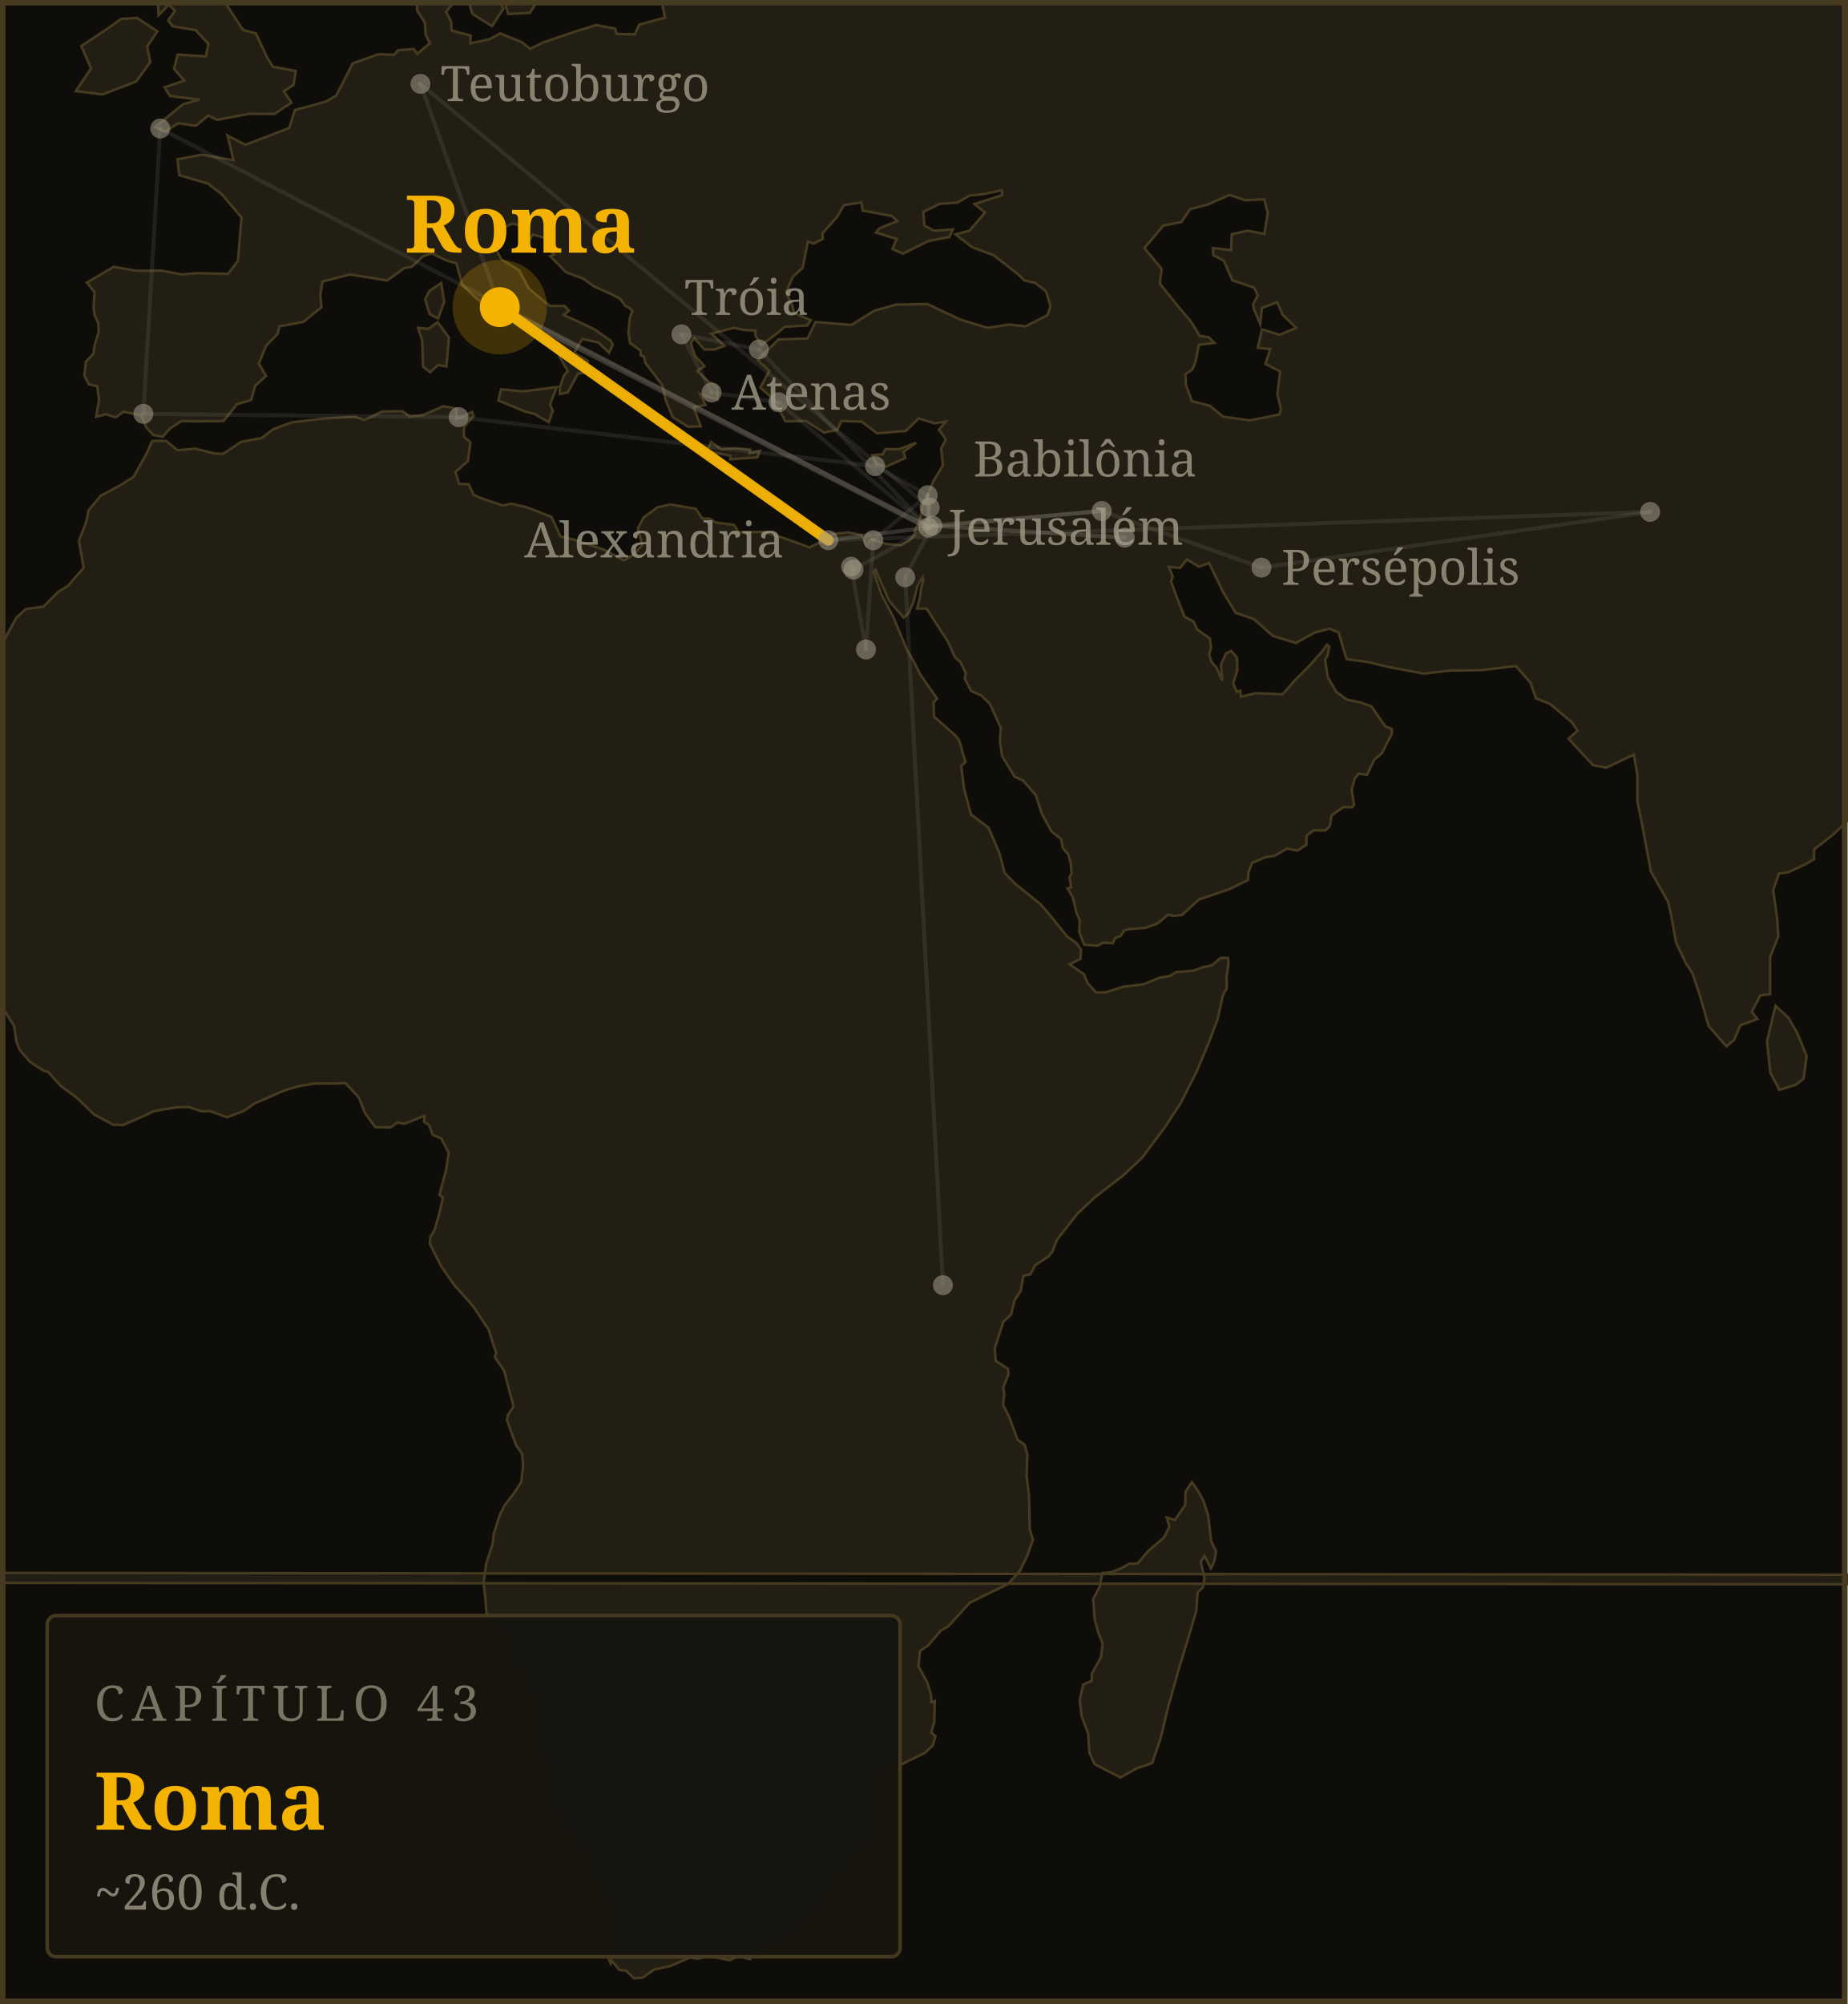
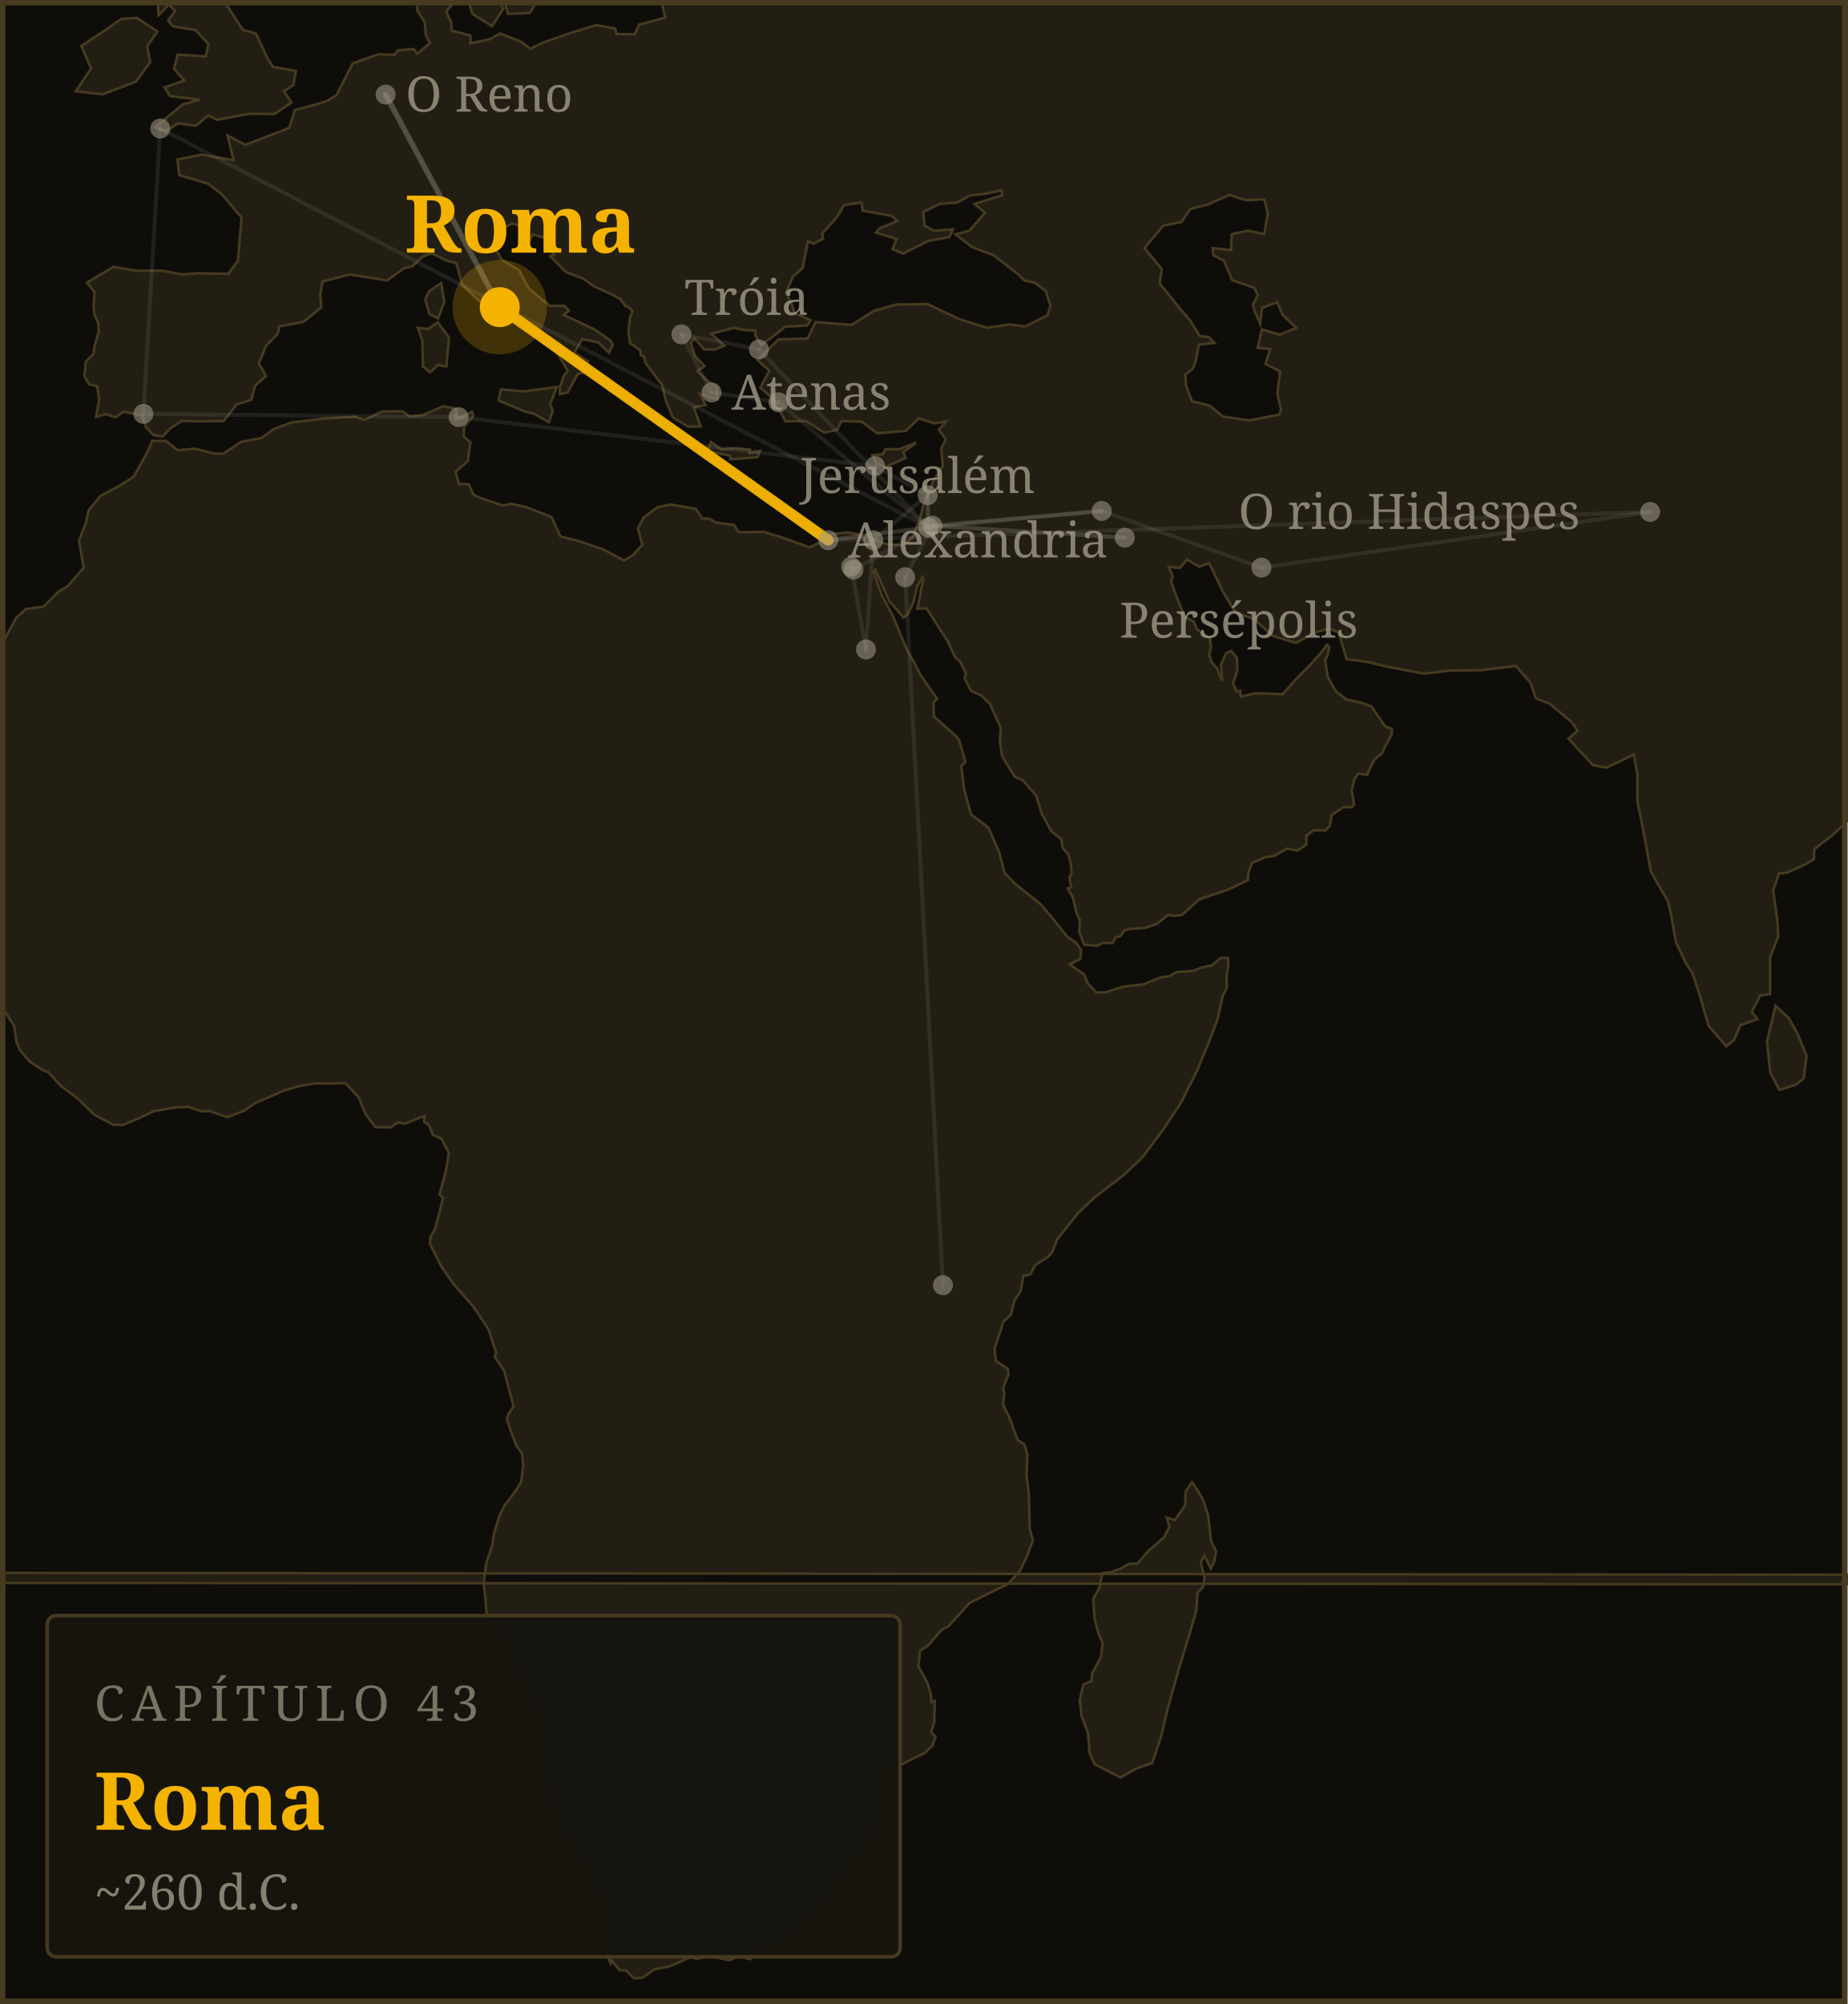
<svg xmlns="http://www.w3.org/2000/svg" viewBox="0 0 1018 1104" width="100%" role="img" aria-label="Mapa da caminhada da família até o capítulo 43">
  <rect width="1018" height="1104" fill="#0e0d0a" />
  <path d="M0.0 872.0L1018.4 872.8L1018.4 867.5L-0.0 866.5Z M665.7 834.7L667.4 849.1L670.1 854.7L669.0 860.5L667.2 864.0L663.7 857.0L661.7 860.5L663.7 869.4L662.8 874.5L659.9 877.3L659.2 887.4L655.1 901.4L650.0 918.0L643.6 940.7L639.6 957.4L634.9 971.3L626.5 974.1L617.4 979.2L611.4 976.1L603.2 971.9L600.3 965.5L599.6 954.9L596.0 945.3L595.0 936.7L596.9 928.0L601.6 926.0L601.7 922.0L606.7 912.9L607.6 905.2L605.2 899.5L603.2 892.0L602.4 880.9L606.0 874.2L607.4 866.6L612.6 866.1L618.4 863.7L622.2 861.5L626.8 861.4L632.7 854.5L641.3 847.1L644.4 841.1L642.9 836.0L647.4 837.4L653.1 829.1L653.3 821.8L656.8 816.5L660.3 821.6L663.1 826.7L665.7 834.7Z M989.5 597.6L980.5 600.4L975.5 590.8L973.7 573.6L978.4 554.1L985.6 560.8L990.4 569.2L995.5 581.7L993.9 594.2L989.5 597.6Z M504.8 243.9L497.8 249.0L498.6 251.3L498.9 252.3L488.2 257.1L483.1 255.6L480.7 250.8L485.7 250.3L486.4 250.3L487.9 247.4L495.4 247.5L504.8 243.9Z M391.8 243.5L397.5 247.6L405.6 246.9L413.3 247.7L413.0 249.8L418.7 248.4L417.4 251.9L402.4 253.0L402.5 251.0L389.9 248.6L391.8 243.5Z M306.8 213.2L303.1 222.7L304.6 226.4L302.4 232.6L294.5 228.0L289.2 226.7L274.7 220.6L276.1 214.5L288.3 215.6L298.9 214.3L306.8 213.2Z M241.2 177.5L247.4 186.0L246.0 201.9L241.3 201.1L237.0 205.1L233.1 201.9L232.7 187.5L230.3 180.6L236.0 181.2L241.2 177.5Z M244.8 166.2L241.4 175.4L236.7 173.0L234.3 164.9L236.4 160.5L243.1 155.9L244.8 166.2Z M75.0 44.9L56.5 52.0L41.8 50.2L50.2 37.6L44.8 25.4L58.9 16.0L66.8 10.4L75.5 9.9L86.7 17.3L81.1 25.6L82.8 34.2L75.0 44.9Z M277.4 4.7L271.1 14.4L260.3 7.6L258.8 2.6L268.9 0.0L274.8 0.0L277.4 4.7Z M113.4 0.0L113.1 0.3L123.8 1.1L133.9 16.5L141.0 18.4L147.4 32.1L150.4 36.8L163.0 39.1L161.7 46.8L156.4 50.3L160.6 56.5L151.2 62.8L137.3 62.7L119.6 66.0L114.8 63.6L107.9 69.3L98.3 67.9L91.0 72.5L85.5 70.1L100.7 57.5L110.0 54.9L93.7 52.9L90.7 48.1L101.6 44.4L95.9 37.9L97.9 30.1L113.4 31.1L114.9 24.2L107.8 16.6L95.2 14.5L92.7 11.3L96.5 5.9L93.0 2.6L87.4 8.3L87.0 0.0Z M1018.4 0.0L1018.4 451.6L1017.8 452.4L1010.0 459.9L999.7 467.8L999.6 473.3L994.5 476.3L985.1 480.6L980.3 481.2L977.1 490.4L979.3 506.0L979.9 515.9L975.4 527.3L975.4 547.7L970.0 548.3L965.3 557.4L968.4 561.4L959.0 564.8L955.5 573.0L951.3 576.4L941.5 565.2L936.7 548.4L932.7 536.3L929.0 530.6L923.5 519.1L920.9 504.1L919.1 496.6L909.7 480.1L905.4 456.9L902.3 441.5L902.3 427.0L900.3 415.7L885.2 422.9L877.8 421.5L864.3 406.9L869.3 402.6L866.2 397.9L854.0 387.7L846.4 384.7L843.3 376.0L835.3 366.9L816.1 369.2L799.2 369.4L784.6 371.1L765.0 367.4L753.7 364.7L742.0 363.1L737.6 348.4L732.6 346.3L724.6 348.4L714.1 354.2L701.4 350.3L690.9 341.0L680.9 337.6L674.0 326.2L666.3 310.2L660.7 312.2L654.1 308.2L650.2 312.9L644.1 312.3L646.2 317.6L645.3 320.3L648.6 329.4L652.7 339.7L657.8 342.5L659.6 346.7L666.7 351.7L667.3 356.7L666.3 360.7L667.6 364.7L670.6 368.1L672.0 372.0L673.5 374.9L672.8 366.2L675.6 359.9L678.5 358.6L681.6 362.4L681.8 369.4L679.5 376.5L681.5 381.1L683.4 380.5L683.8 383.8L691.9 381.9L700.5 382.2L706.8 382.5L713.9 374.4L721.6 366.7L728.2 359.3L731.2 355.2L732.5 356.3L731.5 361.2L730.2 363.4L731.6 372.9L736.3 381.1L742.1 385.4L749.7 387.0L755.8 389.2L760.5 396.1L763.3 400.1L767.0 401.6L767.0 404.3L763.2 411.4L761.6 414.8L757.2 418.6L753.3 426.8L748.6 426.2L746.4 429.1L744.8 435.2L746.1 443.2L745.1 444.7L740.3 444.6L733.8 449.1L732.8 455.0L730.4 457.5L723.9 457.4L719.9 460.4L719.9 465.3L714.9 468.6L709.2 467.5L702.2 471.5L697.4 472.2L689.9 475.4L687.9 480.7L687.7 484.8L677.3 489.9L660.7 495.5L651.4 504.0L646.8 504.6L643.7 503.9L637.6 508.9L631.0 511.2L622.3 511.8L619.6 512.5L617.4 515.7L614.6 516.6L613.1 519.6L607.9 519.3L604.6 521.0L597.4 520.4L594.7 513.3L595.0 506.8L593.3 503.3L591.2 494.4L588.3 489.4L590.3 488.9L589.3 483.4L590.5 481.1L590.1 475.8L588.7 470.7L585.6 467.1L584.8 462.3L579.4 458.0L573.9 447.9L570.9 438.2L563.7 429.9L559.1 427.9L552.2 416.5L551.0 408.2L551.5 401.0L545.5 387.7L540.7 383.1L535.1 380.6L531.6 373.7L532.2 371.0L529.3 364.8L526.3 362.1L522.2 353.2L515.9 343.5L510.6 335.2L505.4 335.3L507.0 328.7L507.5 324.5L508.8 319.7L508.4 318.0L505.5 322.8L503.3 331.9L500.4 338.1L498.0 340.2L494.5 336.3L489.9 331.0L482.4 313.8L481.4 314.9L485.7 327.5L492.1 339.6L499.9 358.3L503.7 364.8L507.1 371.6L516.4 384.9L514.4 387.0L514.7 394.8L526.8 405.5L528.6 408.0L532.0 419.8L529.7 421.9L531.2 434.3L535.0 448.6L539.0 451.6L544.7 456.0L550.7 469.9L553.6 480.9L559.3 486.8L573.4 498.1L579.2 504.9L584.8 511.9L588.1 516.0L593.2 519.6L595.7 523.3L595.3 528.3L589.4 531.2L593.9 534.4L597.3 536.7L599.3 541.6L604.0 546.7L609.1 546.7L618.9 543.6L630.2 542.2L639.4 538.5L644.6 537.7L648.3 535.5L654.2 535.1L657.5 534.8L662.3 533.0L667.8 531.8L672.7 527.7L676.7 527.7L676.9 531.0L675.9 538.0L676.0 544.3L673.8 548.6L670.9 561.6L665.8 575.0L659.4 590.3L650.5 607.9L641.6 621.4L629.4 637.7L619.0 647.5L603.5 659.4L593.8 668.5L582.4 683.0L580.0 689.4L577.7 692.2L570.4 697.0L567.8 702.0L563.9 702.9L562.4 711.3L559.1 716.2L557.1 724.2L552.9 728.1L548.1 742.9L548.7 749.7L555.4 754.1L555.7 757.2L552.8 764.4L553.4 768.1L552.7 773.8L556.4 781.3L560.7 793.2L564.5 795.8L566.1 801.2L565.7 813.1L567.0 823.7L567.4 842.4L569.2 848.3L566.1 856.9L562.1 865.2L555.5 872.6L546.0 877.2L534.3 883.0L522.6 895.9L518.6 898.1L511.3 906.6L507.0 909.4L506.1 918.0L511.1 927.1L513.1 934.1L513.2 937.7L515.1 937.1L514.8 948.8L513.1 954.4L515.5 956.5L514.0 961.5L509.6 965.7L501.1 969.8L488.6 976.3L484.0 980.7L484.9 985.8L487.6 986.6L486.7 992.9L484.1 1001.6L482.9 1011.6L480.2 1017.0L473.1 1023.1L471.0 1024.8L466.6 1030.9L463.7 1037.1L457.8 1045.7L446.1 1058.1L438.8 1065.3L430.9 1070.7L420.0 1075.4L414.8 1076.0L413.4 1079.3L407.1 1077.6L401.9 1079.9L390.7 1077.5L384.4 1079.0L380.1 1078.4L369.4 1083.1L360.5 1085.0L354.1 1089.5L349.3 1089.8L345.0 1085.6L341.4 1085.3L337.0 1080.0L336.5 1081.6L335.1 1078.4L335.2 1071.4L331.8 1063.3L335.1 1061.1L334.9 1051.9L328.0 1040.7L322.8 1030.5L322.8 1030.5L315.4 1014.9L307.6 1005.9L303.6 997.1L301.3 985.4L298.7 976.7L295.2 958.2L295.0 943.9L293.7 937.3L289.6 932.4L284.2 922.5L278.8 908.1L276.5 900.5L268.1 888.8L267.4 879.6L266.5 872.1L267.9 861.5L271.5 850.5L272.0 845.4L275.4 834.6L277.9 829.6L283.8 821.8L287.2 816.5L288.3 807.6L287.7 800.8L284.6 796.5L281.8 789.2L279.3 782.0L279.9 779.5L283.0 774.7L279.9 763.2L277.8 755.1L272.6 747.5L273.5 745.2L272.1 741.5L269.3 732.5L260.8 719.7L250.1 707.6L243.2 697.7L236.9 685.3L237.2 681.4L239.5 677.5L242.0 668.8L244.1 659.9L242.2 658.1L245.8 644.6L247.3 635.1L243.2 627.2L238.5 625.2L236.4 619.8L233.7 618.0L233.8 614.7L223.0 619.1L219.1 618.4L215.1 621.1L206.8 620.9L201.2 613.3L197.8 604.7L190.4 596.7L182.6 596.9L173.5 596.9L164.9 598.3L156.5 600.8L140.2 607.9L134.4 612.0L125.1 615.5L115.8 612.1L111.1 612.2L103.8 609.8L97.2 610.0L84.9 612.1L77.6 615.5L67.4 619.9L65.3 619.6L62.6 619.7L51.9 614.0L42.5 604.9L33.6 598.3L26.6 590.6L23.8 589.7L16.3 584.8L10.9 578.4L9.1 574.0L7.8 565.2L3.3 558.1L0.0 554.3L0.0 354.0L2.3 352.6L9.0 340.3L14.3 335.5L24.0 334.2L32.2 326.0L37.4 322.8L46.1 312.8L43.5 297.9L47.5 287.6L48.8 281.2L55.5 273.1L65.9 267.6L73.6 262.7L80.6 250.2L83.9 242.9L91.5 242.9L97.8 248.0L107.6 247.2L118.4 249.9L123.0 250.0L132.9 243.4L144.2 241.3L150.7 236.4L160.7 232.7L178.4 230.6L195.5 229.6L200.8 231.4L210.6 226.7L221.7 226.6L225.9 229.4L233.0 228.7L244.3 223.8L251.6 225.2L251.3 231.3L260.1 226.9L260.9 229.2L255.7 235.1L255.6 240.6L259.2 243.6L257.8 254.0L251.0 260.0L253.0 266.6L258.3 266.8L260.9 272.5L264.9 274.4L277.1 278.5L281.5 277.5L290.1 279.4L303.9 284.8L308.8 295.5L318.1 297.8L332.8 302.8L343.8 308.8L348.9 305.7L353.9 300.2L351.5 291.0L354.7 285.1L362.2 279.5L369.4 277.9L383.4 280.3L387.0 285.7L390.9 285.7L394.2 287.8L404.5 289.2L407.0 293.2L420.8 293.0L430.9 296.1L441.1 299.7L446.0 301.6L454.0 297.7L458.2 294.3L467.4 293.3L474.8 294.8L477.6 300.8L480.1 296.9L488.4 299.7L496.5 300.4L501.6 297.4L504.6 293.4L503.9 292.7L506.7 287.1L508.8 278.1L510.2 275.0L510.5 274.9L514.3 265.1L519.4 256.7L519.6 256.3L518.6 247.1L521.2 242.1L517.4 236.7L521.3 232.2L515.0 233.2L506.2 230.5L499.1 237.4L483.3 238.7L474.9 232.3L463.7 231.9L461.3 236.8L454.1 238.3L444.1 231.9L432.8 232.1L426.6 220.2L419.0 213.5L424.0 204.2L417.5 198.4L429.0 187.0L445.0 186.5L449.4 177.4L469.2 179.0L481.7 171.2L493.8 167.8L511.0 167.5L529.1 176.0L544.0 180.6L556.1 178.8L565.1 179.8L577.3 173.6L578.9 168.5L576.3 160.3L570.3 155.8L564.5 154.5L560.7 150.8L547.5 140.6L535.6 136.1L526.6 129.1L534.2 127.1L542.8 117.1L537.0 112.4L552.3 107.5L552.0 104.8L542.7 106.8L534.4 107.7L527.5 111.6L517.8 112.3L508.8 116.7L509.4 124.2L514.5 127.1L525.1 126.4L523.1 130.6L511.7 132.7L497.6 139.7L491.8 137.2L494.1 131.6L482.7 128.1L484.6 125.8L494.5 121.8L491.5 119.0L475.4 116.0L474.7 111.5L465.1 113.0L461.2 119.6L453.2 128.5L453.4 131.6L448.3 134.2L445.2 133.0L442.3 147.5L436.9 152.5L433.1 161.1L436.4 167.9L437.7 172.5L446.8 176.4L444.8 179.3L432.5 180.0L428.1 183.7L419.4 190.2L416.2 184.6L416.3 182.1L409.9 181.8L404.5 180.6L391.9 183.8L399.1 190.5L393.9 192.5L388.1 192.5L382.6 186.3L380.6 188.9L383.0 196.1L388.2 201.7L384.2 204.4L390.0 209.9L395.2 213.4L395.3 220.1L385.7 217.0L388.8 223.1L382.2 224.3L386.1 234.9L379.2 235.1L370.7 229.8L366.8 220.3L365.0 212.3L360.9 206.8L355.6 199.9L354.9 196.5L353.1 195.7L352.9 193.0L347.2 189.0L346.3 183.3L347.1 175.1L348.5 171.4L346.8 169.5L344.6 168.5L341.7 164.6L337.2 162.2L327.4 157.8L321.4 153.5L311.9 149.9L303.2 141.1L305.3 140.2L300.5 135.1L300.4 131.1L293.7 129.2L290.5 134.4L287.4 130.3L287.6 126.2L288.0 126.0L290.3 124.9L282.1 123.2L273.6 127.4L274.2 133.4L272.9 136.8L276.3 142.9L286.1 149.0L291.3 158.9L302.9 168.5L311.0 168.5L313.5 171.1L310.6 173.5L319.9 177.8L327.6 181.5L336.5 187.7L337.6 190.0L335.6 194.3L329.8 188.7L320.8 186.7L316.4 194.4L323.9 198.9L322.7 205.2L318.4 205.9L312.8 216.2L308.5 217.1L308.5 213.4L310.7 207.0L312.9 204.4L308.9 197.5L305.7 191.4L301.4 189.9L298.3 184.7L291.6 182.6L287.1 177.7L279.4 177.0L271.3 171.5L261.8 163.7L254.7 156.8L251.5 145.0L246.3 143.6L237.9 139.6L233.1 141.2L227.1 146.8L222.8 147.7L213.3 154.5L192.8 151.2L177.7 155.1L176.5 162.3L177.1 169.3L167.2 177.3L153.9 179.8L153.0 183.9L146.6 190.5L142.6 200.3L146.6 207.1L140.6 212.5L138.4 220.3L130.5 222.7L123.2 231.9L110.0 232.1L100.1 231.9L93.6 236.1L89.6 240.6L84.5 239.6L80.7 235.6L77.7 228.7L68.0 226.8L63.8 229.9L58.4 228.2L53.0 229.6L54.6 220.2L53.6 212.8L49.0 211.7L46.5 207.1L47.3 199.3L51.5 194.9L52.2 190.1L54.4 182.9L54.1 177.8L52.1 173.5L51.6 169.4L52.1 160.9L47.9 155.7L62.6 147.0L75.3 149.2L89.2 149.1L100.3 151.2L108.9 150.5L125.7 150.9L131.1 143.7L133.1 119.8L122.4 107.2L114.7 101.2L98.8 96.5L97.8 87.8L111.2 85.2L128.7 88.3L125.4 74.7L135.2 79.8L159.4 70.5L162.5 60.6L171.6 58.2L179.9 55.8L185.3 52.6L194.4 34.9L208.6 29.9L217.3 30.2L219.3 27.7L228.0 27.0L229.9 29.7L236.9 23.8L234.6 19.2L234.1 12.4L229.9 5.8L229.7 0.0L251.3 0.0L245.8 6.4L248.6 12.2L248.8 16.8L259.3 19.6L259.2 23.9L269.8 21.6L275.6 18.4L287.3 23.1L292.2 26.9L299.3 23.4L315.6 17.8L328.6 13.8L339.0 15.8L339.8 18.7L349.8 18.9L352.2 13.6L366.5 9.7L364.4 0.0L296.4 0.0L292.0 7.1L280.0 7.7L277.8 0.0Z M655.9 176.6L661.1 185.1L666.0 185.7L669.2 188.9L660.6 189.9L658.8 199.2L657.1 203.4L653.2 206.2L653.5 212.2L656.8 221.0L666.6 223.5L673.9 229.5L688.6 231.6L704.9 228.4L705.9 225.6L703.9 217.1L705.4 204.6L697.3 200.5L700.0 192.3L693.1 191.6L695.4 181.5L705.2 184.4L714.3 180.6L706.8 173.4L703.8 166.5L695.4 169.6L694.4 178.4L691.1 170.6L690.5 167.7L693.1 162.7L691.1 158.5L679.1 154.4L674.4 143.6L668.6 140.6L668.3 136.7L678.4 137.8L678.8 129.0L687.6 127.1L696.7 128.9L698.6 117.2L696.7 109.8L686.3 110.3L677.5 107.4L665.5 112.7L655.8 115.2L651.0 122.3L641.0 124.3L630.6 136.7L640.1 148.1L639.1 156.2L650.4 170.3L655.9 176.6Z" fill="#221e14" stroke="#463a20" stroke-width="1.4" />
  <path d="M519.6 708.0L498.8 318.0" fill="none" stroke="#a39b88" stroke-width="2.2" stroke-linecap="round" opacity="0.14" />
  <path d="M498.8 318.0L513.8 289.6" fill="none" stroke="#a39b88" stroke-width="2.2" stroke-linecap="round" opacity="0.14" />
  <path d="M513.8 289.6L619.8 296.2" fill="none" stroke="#a39b88" stroke-width="2.2" stroke-linecap="round" opacity="0.14" />
  <path d="M619.8 296.2L513.8 289.6" fill="none" stroke="#a39b88" stroke-width="2.2" stroke-linecap="round" opacity="0.14" />
  <path d="M513.8 289.6L607.1 281.5" fill="none" stroke="#a39b88" stroke-width="2.2" stroke-linecap="round" opacity="0.14" />
  <path d="M607.1 281.5L513.8 289.6" fill="none" stroke="#a39b88" stroke-width="2.2" stroke-linecap="round" opacity="0.14" />
  <path d="M513.8 289.6L470.3 313.8" fill="none" stroke="#a39b88" stroke-width="2.2" stroke-linecap="round" opacity="0.14" />
  <path d="M470.3 313.8L469.0 312.2" fill="none" stroke="#a39b88" stroke-width="2.2" stroke-linecap="round" opacity="0.14" />
  <path d="M469.0 312.2L477.2 357.8" fill="none" stroke="#a39b88" stroke-width="2.2" stroke-linecap="round" opacity="0.14" />
  <path d="M477.2 357.8L481.2 297.6" fill="none" stroke="#a39b88" stroke-width="2.2" stroke-linecap="round" opacity="0.14" />
  <path d="M481.2 297.6L511.2 272.8" fill="none" stroke="#a39b88" stroke-width="2.2" stroke-linecap="round" opacity="0.14" />
  <path d="M511.2 272.8L482.2 256.8" fill="none" stroke="#a39b88" stroke-width="2.2" stroke-linecap="round" opacity="0.14" />
  <path d="M482.2 256.8L252.7 229.8" fill="none" stroke="#a39b88" stroke-width="2.2" stroke-linecap="round" opacity="0.14" />
  <path d="M252.7 229.8L79.0 228.0" fill="none" stroke="#a39b88" stroke-width="2.2" stroke-linecap="round" opacity="0.14" />
  <path d="M79.0 228.0L88.3 70.8" fill="none" stroke="#a39b88" stroke-width="2.2" stroke-linecap="round" opacity="0.14" />
  <path d="M88.3 70.8L511.5 290.6" fill="none" stroke="#a39b88" stroke-width="2.2" stroke-linecap="round" opacity="0.14" />
  <path d="M511.5 290.6L511.2 272.8" fill="none" stroke="#a39b88" stroke-width="2.2" stroke-linecap="round" opacity="0.14" />
  <path d="M511.2 272.8L511.5 290.6" fill="none" stroke="#a39b88" stroke-width="2.2" stroke-linecap="round" opacity="0.14" />
  <path d="M511.5 290.6L429.0 221.6" fill="none" stroke="#a39b88" stroke-width="2.2" stroke-linecap="round" opacity="0.14" />
  <path d="M429.0 221.6L392.1 216.2" fill="none" stroke="#a39b88" stroke-width="2.2" stroke-linecap="round" opacity="0.14" />
  <path d="M392.1 216.2L375.5 184.2" fill="none" stroke="#a39b88" stroke-width="2.2" stroke-linecap="round" opacity="0.14" />
  <path d="M375.5 184.2L418.2 192.5" fill="none" stroke="#a39b88" stroke-width="2.2" stroke-linecap="round" opacity="0.14" />
  <path d="M418.2 192.5L511.5 290.6" fill="none" stroke="#a39b88" stroke-width="2.2" stroke-linecap="round" opacity="0.14" />
  <path d="M511.5 290.6L607.1 281.5" fill="none" stroke="#a39b88" stroke-width="2.2" stroke-linecap="round" opacity="0.14" />
  <path d="M607.1 281.5L695.1 312.7" fill="none" stroke="#a39b88" stroke-width="2.2" stroke-linecap="round" opacity="0.14" />
  <path d="M695.1 312.7L909.3 282.0" fill="none" stroke="#a39b88" stroke-width="2.2" stroke-linecap="round" opacity="0.14" />
  <path d="M909.3 282.0L456.4 297.6" fill="none" stroke="#a39b88" stroke-width="2.2" stroke-linecap="round" opacity="0.14" />
  <path d="M456.4 297.6L511.5 290.6" fill="none" stroke="#a39b88" stroke-width="2.2" stroke-linecap="round" opacity="0.14" />
  <path d="M511.5 290.6L456.4 297.6" fill="none" stroke="#a39b88" stroke-width="2.2" stroke-linecap="round" opacity="0.14" />
  <path d="M456.4 297.6L275.4 169.2" fill="none" stroke="#a39b88" stroke-width="2.2" stroke-linecap="round" opacity="0.14" />
-   <path d="M275.4 169.2L456.4 297.6" fill="none" stroke="#a39b88" stroke-width="2.2" stroke-linecap="round" opacity="0.14" />
-   <path d="M456.4 297.6L275.4 169.2" fill="none" stroke="#a39b88" stroke-width="2.2" stroke-linecap="round" opacity="0.14" />
-   <path d="M275.4 169.2L231.7 46.2" fill="none" stroke="#a39b88" stroke-width="2.2" stroke-linecap="round" opacity="0.14" />
-   <path d="M231.7 46.2L512.3 279.6" fill="none" stroke="#a39b88" stroke-width="2.2" stroke-linecap="round" opacity="0.14" />
-   <path d="M512.3 279.6L511.5 290.6" fill="none" stroke="#a39b88" stroke-width="2.2" stroke-linecap="round" opacity="0.14" />
-   <path d="M511.5 290.6L275.4 169.2" fill="none" stroke="#a39b88" stroke-width="3.2" stroke-linecap="round" opacity="0.3" />
+   <path d="M275.4 169.2L212.5 52.1" fill="none" stroke="#a39b88" stroke-width="2.2" stroke-linecap="round" opacity="0.14" />
+   <path d="M212.5 52.1L275.4 169.2" fill="none" stroke="#a39b88" stroke-width="3.2" stroke-linecap="round" opacity="0.3" />
  <path d="M275.4 169.2L456.4 297.6" fill="none" stroke="#a39b88" stroke-width="4.0" stroke-linecap="round" opacity="0.5" />
  <path d="M456.4 297.6L275.4 169.2" fill="none" stroke="#f5b301" stroke-width="6.0" stroke-linecap="round" opacity="0.95" />
  <circle cx="275.4" cy="169.2" r="26" fill="#f5b301" opacity="0.22" />
  <circle cx="275.4" cy="169.2" r="11" fill="#f5b301" />
+   <circle cx="456.4" cy="297.6" r="5.5" fill="#a39b88" opacity="0.55" />
  <circle cx="511.5" cy="290.6" r="5.5" fill="#a39b88" opacity="0.55" />
-   <circle cx="456.4" cy="297.6" r="5.5" fill="#a39b88" opacity="0.55" />
+   <circle cx="513.8" cy="289.6" r="5.5" fill="#a39b88" opacity="0.55" />
  <circle cx="392.1" cy="216.2" r="5.5" fill="#a39b88" opacity="0.55" />
-   <circle cx="513.8" cy="289.6" r="5.5" fill="#a39b88" opacity="0.55" />
  <circle cx="607.1" cy="281.5" r="5.5" fill="#a39b88" opacity="0.55" />
  <circle cx="511.2" cy="272.8" r="5.5" fill="#a39b88" opacity="0.55" />
-   <circle cx="512.3" cy="279.6" r="5.5" fill="#a39b88" opacity="0.55" />
-   <circle cx="231.7" cy="46.2" r="5.5" fill="#a39b88" opacity="0.55" />
+   <circle cx="212.5" cy="52.1" r="5.5" fill="#a39b88" opacity="0.55" />
  <circle cx="909.3" cy="282.0" r="5.5" fill="#a39b88" opacity="0.55" />
  <circle cx="695.1" cy="312.7" r="5.5" fill="#a39b88" opacity="0.55" />
  <circle cx="418.2" cy="192.5" r="5.5" fill="#a39b88" opacity="0.55" />
  <circle cx="375.5" cy="184.2" r="5.5" fill="#a39b88" opacity="0.55" />
  <circle cx="429.0" cy="221.6" r="5.5" fill="#a39b88" opacity="0.55" />
  <circle cx="88.3" cy="70.8" r="5.5" fill="#a39b88" opacity="0.55" />
  <circle cx="79.0" cy="228.0" r="5.5" fill="#a39b88" opacity="0.55" />
  <circle cx="252.7" cy="229.8" r="5.5" fill="#a39b88" opacity="0.55" />
  <circle cx="482.2" cy="256.8" r="5.5" fill="#a39b88" opacity="0.55" />
  <circle cx="481.2" cy="297.6" r="5.5" fill="#a39b88" opacity="0.55" />
  <circle cx="477.2" cy="357.8" r="5.5" fill="#a39b88" opacity="0.55" />
  <circle cx="469.0" cy="312.2" r="5.5" fill="#a39b88" opacity="0.55" />
  <circle cx="470.3" cy="313.8" r="5.5" fill="#a39b88" opacity="0.55" />
  <circle cx="619.8" cy="296.2" r="5.5" fill="#a39b88" opacity="0.55" />
  <circle cx="498.8" cy="318.0" r="5.5" fill="#a39b88" opacity="0.55" />
  <circle cx="519.6" cy="708.0" r="5.5" fill="#a39b88" opacity="0.55" />
  <text x="223.0" y="139.2" font-family="Georgia,serif" font-size="44" font-weight="bold" fill="#f5b301">Roma</text>
-   <text x="522.5" y="300.1" font-family="Georgia,serif" font-size="27" fill="#a39b88" opacity="0.8">Jerusalém</text>
-   <text x="288.9" y="307.1" font-family="Georgia,serif" font-size="27" fill="#a39b88" opacity="0.8">Alexandria</text>
+   <text x="467.4" y="307.1" font-family="Georgia,serif" font-size="27" fill="#a39b88" opacity="0.8">Alexandria</text>
+   <text x="440.7" y="271.6" font-family="Georgia,serif" font-size="27" fill="#a39b88" opacity="0.8">Jerusalém</text>
  <text x="403.1" y="225.7" font-family="Georgia,serif" font-size="27" fill="#a39b88" opacity="0.8">Atenas</text>
-   <text x="536.3" y="262.5" font-family="Georgia,serif" font-size="27" fill="#a39b88" opacity="0.8">Babilônia</text>
-   <text x="242.7" y="55.7" font-family="Georgia,serif" font-size="27" fill="#a39b88" opacity="0.8">Teutoburgo</text>
-   <text x="706.1" y="322.2" font-family="Georgia,serif" font-size="27" fill="#a39b88" opacity="0.8">Persépolis</text>
+   <text x="223.5" y="61.5" font-family="Georgia,serif" font-size="27" fill="#a39b88" opacity="0.8">O Reno</text>
+   <text x="682.4" y="291.4" font-family="Georgia,serif" font-size="27" fill="#a39b88" opacity="0.8">O rio Hidaspes</text>
+   <text x="616.9" y="351.3" font-family="Georgia,serif" font-size="27" fill="#a39b88" opacity="0.8">Persépolis</text>
  <text x="377.1" y="173.5" font-family="Georgia,serif" font-size="27" fill="#a39b88" opacity="0.8">Tróia</text>
  <rect x="26" y="890" width="470" height="188" rx="5" fill="#16140e" stroke="#463a20" stroke-width="2" opacity="0.96" />
  <text x="52" y="948" font-family="Georgia,serif" font-size="27" letter-spacing="4" fill="#a39b88" opacity="0.7">CAPÍTULO 43</text>
  <text x="52" y="1008" font-family="Georgia,serif" font-size="44" font-weight="bold" fill="#f5b301">Roma</text>
  <text x="52" y="1052" font-family="Georgia,serif" font-size="27" fill="#a39b88" opacity="0.8">~260 d.C.</text>
  <rect x="1.5" y="1.5" width="1015" height="1101" fill="none" stroke="#463a20" stroke-width="3" />
</svg>
